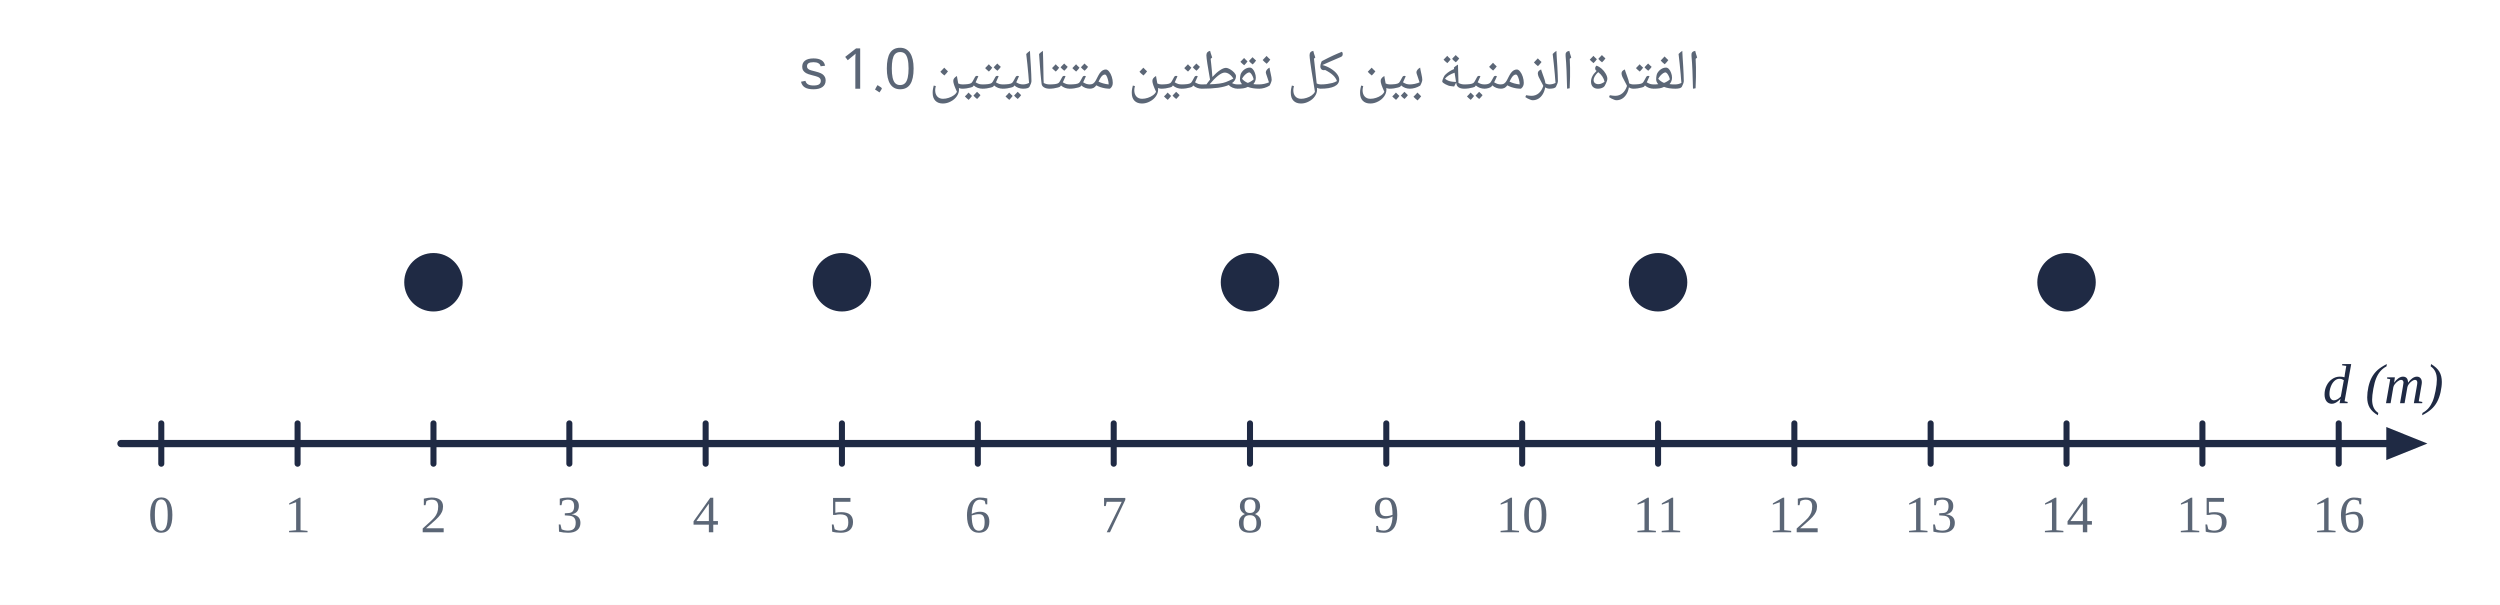
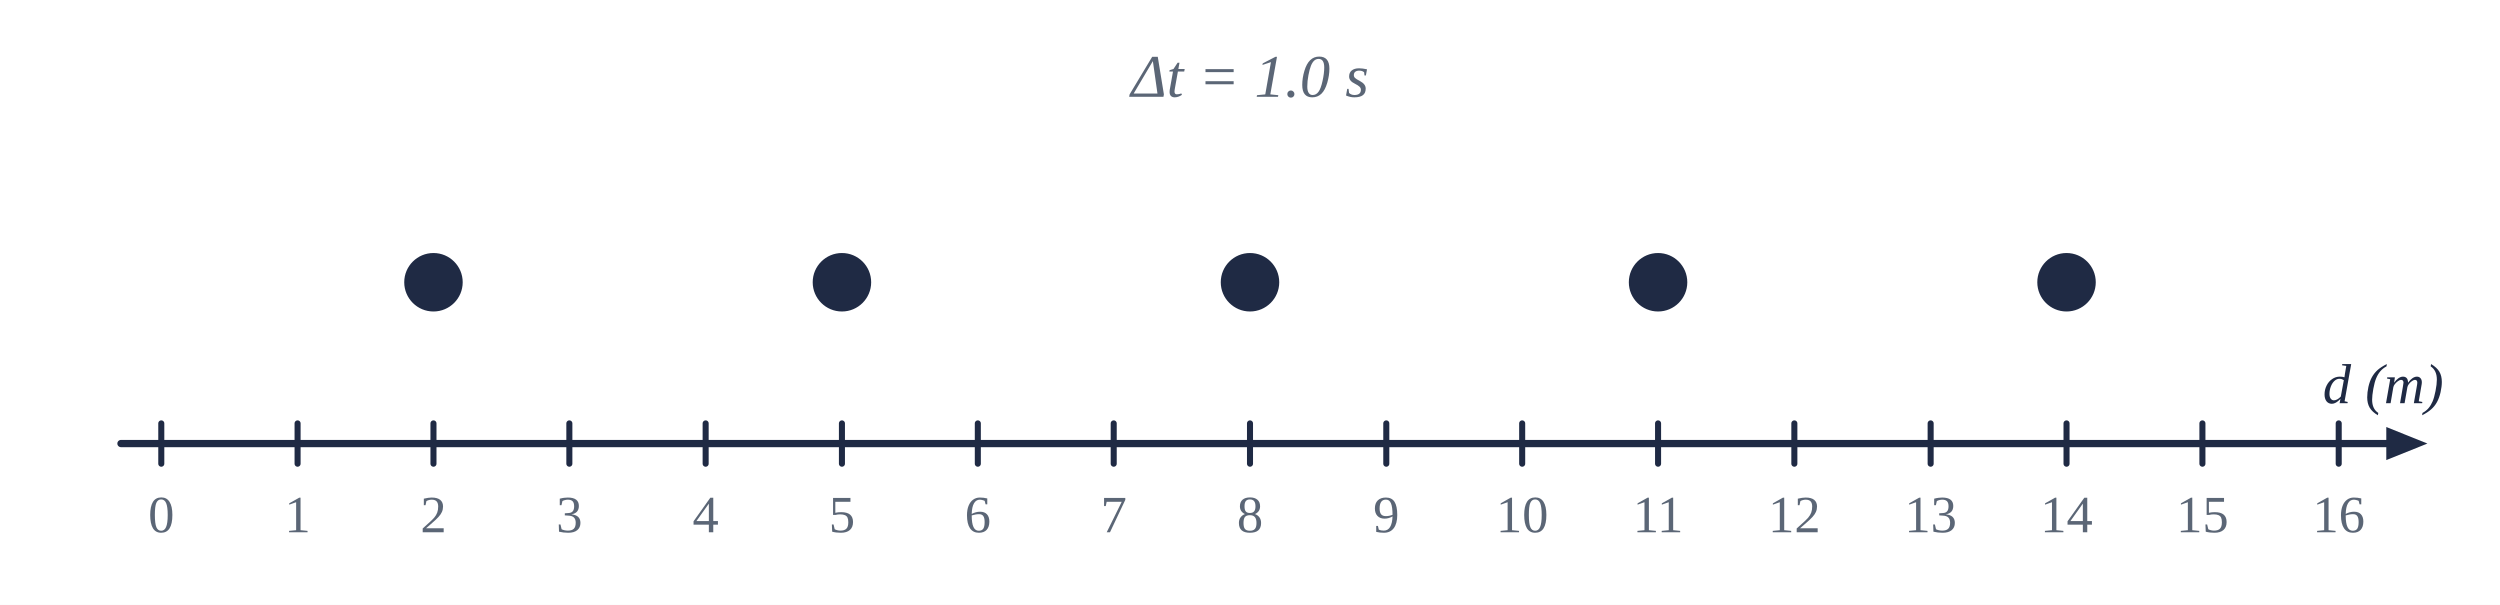
<svg xmlns="http://www.w3.org/2000/svg" viewBox="0 0 620 150" width="620" height="150">
  <rect width="620" height="150" fill="#fff" />
  <line x1="30.0" y1="110.0" x2="595.4" y2="110.0" stroke="#1f2a44" stroke-width="1.8" stroke-linecap="round" />
  <polygon points="602.0,110.0 591.8,114.1 591.8,105.9" fill="#1f2a44" />
  <text x="606.0" y="100.0" text-anchor="end" font-size="14" fill="#1f2a44" font-weight="normal" font-style="italic" font-family="'Times New Roman',Times,serif">d (m)</text>
  <line x1="40.0" y1="105.0" x2="40.0" y2="115.0" stroke="#1f2a44" stroke-width="1.5" stroke-linecap="round" />
  <text x="40.0" y="132.0" text-anchor="middle" font-size="13" fill="#5b6676" font-weight="normal" font-family="'Times New Roman',Times,serif">0</text>
  <line x1="73.8" y1="105.0" x2="73.8" y2="115.0" stroke="#1f2a44" stroke-width="1.5" stroke-linecap="round" />
  <text x="73.8" y="132.0" text-anchor="middle" font-size="13" fill="#5b6676" font-weight="normal" font-family="'Times New Roman',Times,serif">1</text>
  <line x1="107.5" y1="105.0" x2="107.5" y2="115.0" stroke="#1f2a44" stroke-width="1.5" stroke-linecap="round" />
  <text x="107.5" y="132.0" text-anchor="middle" font-size="13" fill="#5b6676" font-weight="normal" font-family="'Times New Roman',Times,serif">2</text>
  <line x1="141.2" y1="105.0" x2="141.2" y2="115.0" stroke="#1f2a44" stroke-width="1.5" stroke-linecap="round" />
  <text x="141.2" y="132.0" text-anchor="middle" font-size="13" fill="#5b6676" font-weight="normal" font-family="'Times New Roman',Times,serif">3</text>
  <line x1="175.0" y1="105.0" x2="175.0" y2="115.0" stroke="#1f2a44" stroke-width="1.5" stroke-linecap="round" />
  <text x="175.0" y="132.0" text-anchor="middle" font-size="13" fill="#5b6676" font-weight="normal" font-family="'Times New Roman',Times,serif">4</text>
  <line x1="208.8" y1="105.0" x2="208.8" y2="115.0" stroke="#1f2a44" stroke-width="1.5" stroke-linecap="round" />
  <text x="208.8" y="132.0" text-anchor="middle" font-size="13" fill="#5b6676" font-weight="normal" font-family="'Times New Roman',Times,serif">5</text>
  <line x1="242.5" y1="105.0" x2="242.5" y2="115.0" stroke="#1f2a44" stroke-width="1.5" stroke-linecap="round" />
  <text x="242.5" y="132.0" text-anchor="middle" font-size="13" fill="#5b6676" font-weight="normal" font-family="'Times New Roman',Times,serif">6</text>
  <line x1="276.2" y1="105.0" x2="276.2" y2="115.0" stroke="#1f2a44" stroke-width="1.5" stroke-linecap="round" />
  <text x="276.2" y="132.0" text-anchor="middle" font-size="13" fill="#5b6676" font-weight="normal" font-family="'Times New Roman',Times,serif">7</text>
  <line x1="310.0" y1="105.0" x2="310.0" y2="115.0" stroke="#1f2a44" stroke-width="1.5" stroke-linecap="round" />
  <text x="310.0" y="132.0" text-anchor="middle" font-size="13" fill="#5b6676" font-weight="normal" font-family="'Times New Roman',Times,serif">8</text>
  <line x1="343.8" y1="105.0" x2="343.8" y2="115.0" stroke="#1f2a44" stroke-width="1.5" stroke-linecap="round" />
  <text x="343.8" y="132.0" text-anchor="middle" font-size="13" fill="#5b6676" font-weight="normal" font-family="'Times New Roman',Times,serif">9</text>
  <line x1="377.5" y1="105.0" x2="377.5" y2="115.0" stroke="#1f2a44" stroke-width="1.5" stroke-linecap="round" />
  <text x="377.5" y="132.0" text-anchor="middle" font-size="13" fill="#5b6676" font-weight="normal" font-family="'Times New Roman',Times,serif">10</text>
  <line x1="411.2" y1="105.0" x2="411.2" y2="115.0" stroke="#1f2a44" stroke-width="1.5" stroke-linecap="round" />
  <text x="411.2" y="132.0" text-anchor="middle" font-size="13" fill="#5b6676" font-weight="normal" font-family="'Times New Roman',Times,serif">11</text>
  <line x1="445.0" y1="105.0" x2="445.0" y2="115.0" stroke="#1f2a44" stroke-width="1.5" stroke-linecap="round" />
  <text x="445.0" y="132.0" text-anchor="middle" font-size="13" fill="#5b6676" font-weight="normal" font-family="'Times New Roman',Times,serif">12</text>
  <line x1="478.8" y1="105.0" x2="478.8" y2="115.0" stroke="#1f2a44" stroke-width="1.5" stroke-linecap="round" />
  <text x="478.8" y="132.0" text-anchor="middle" font-size="13" fill="#5b6676" font-weight="normal" font-family="'Times New Roman',Times,serif">13</text>
  <line x1="512.5" y1="105.0" x2="512.5" y2="115.0" stroke="#1f2a44" stroke-width="1.5" stroke-linecap="round" />
  <text x="512.5" y="132.0" text-anchor="middle" font-size="13" fill="#5b6676" font-weight="normal" font-family="'Times New Roman',Times,serif">14</text>
  <line x1="546.2" y1="105.0" x2="546.2" y2="115.0" stroke="#1f2a44" stroke-width="1.5" stroke-linecap="round" />
  <text x="546.2" y="132.0" text-anchor="middle" font-size="13" fill="#5b6676" font-weight="normal" font-family="'Times New Roman',Times,serif">15</text>
  <line x1="580.0" y1="105.0" x2="580.0" y2="115.0" stroke="#1f2a44" stroke-width="1.5" stroke-linecap="round" />
  <text x="580.0" y="132.0" text-anchor="middle" font-size="13" fill="#5b6676" font-weight="normal" font-family="'Times New Roman',Times,serif">16</text>
  <circle cx="107.5" cy="70.0" r="6.5" fill="#1f2a44" stroke="#1f2a44" stroke-width="1.5" />
  <circle cx="208.8" cy="70.0" r="6.5" fill="#1f2a44" stroke="#1f2a44" stroke-width="1.5" />
  <circle cx="310.0" cy="70.0" r="6.5" fill="#1f2a44" stroke="#1f2a44" stroke-width="1.5" />
  <circle cx="411.2" cy="70.0" r="6.5" fill="#1f2a44" stroke="#1f2a44" stroke-width="1.5" />
  <circle cx="512.5" cy="70.0" r="6.5" fill="#1f2a44" stroke="#1f2a44" stroke-width="1.5" />
-   <text x="310.0" y="22.0" text-anchor="middle" font-size="14" fill="#5b6676" font-weight="normal" font-family="'IBM Plex Sans Arabic','Noto Naskh Arabic',Tahoma,Arial,sans-serif" direction="rtl">الفترة الزمنية بين كل نقطتين متتاليتين 1.0 s</text>
+   <text x="310.0" y="24.0" text-anchor="middle" font-size="15" fill="#5b6676" font-weight="normal" font-style="italic" font-family="'Times New Roman',Times,serif">Δt = 1.0 s</text>
</svg>
